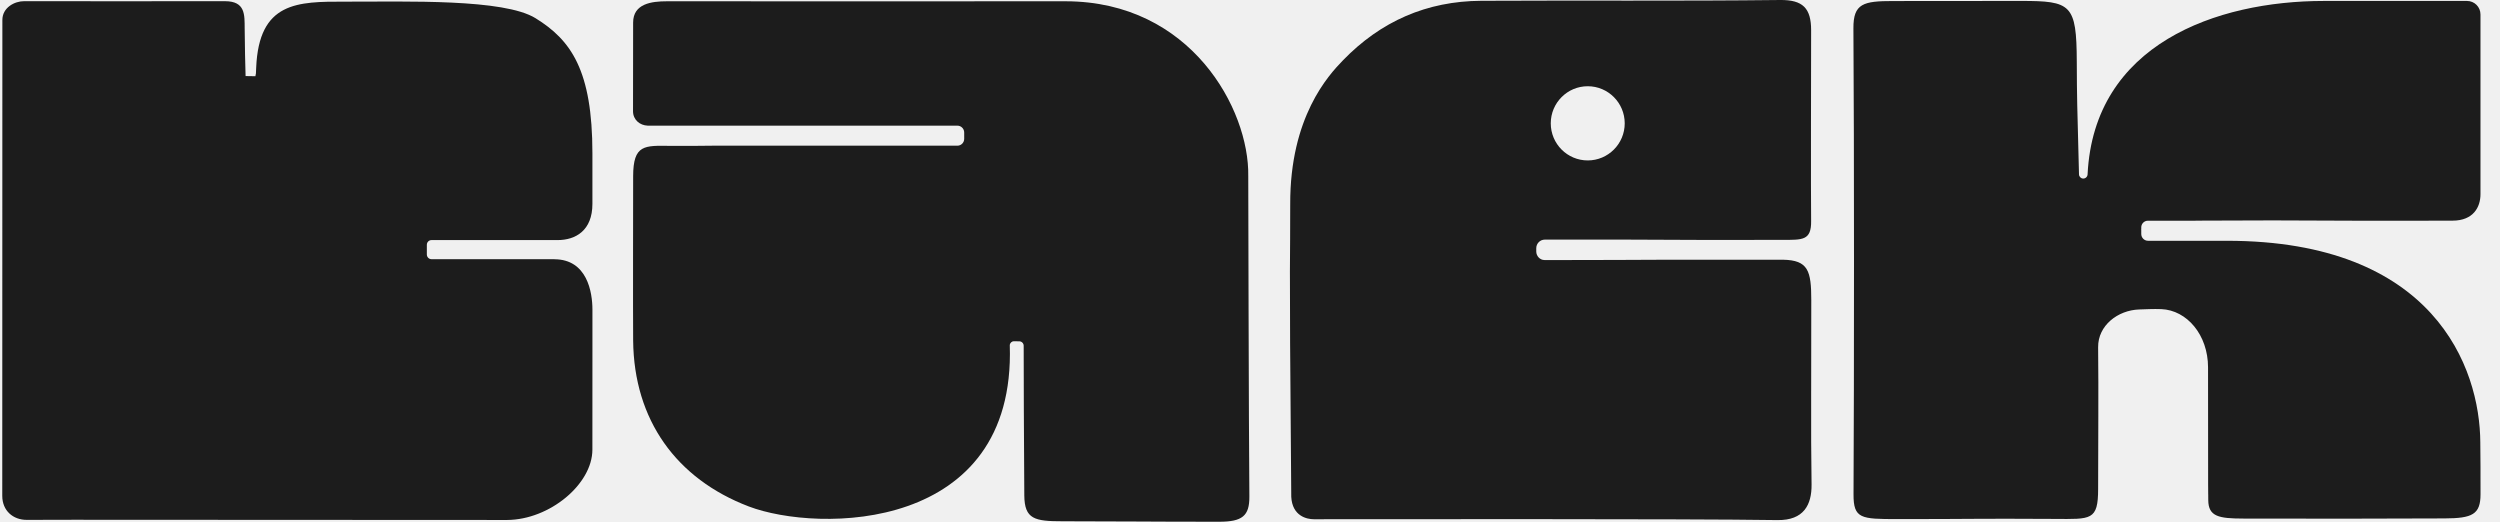
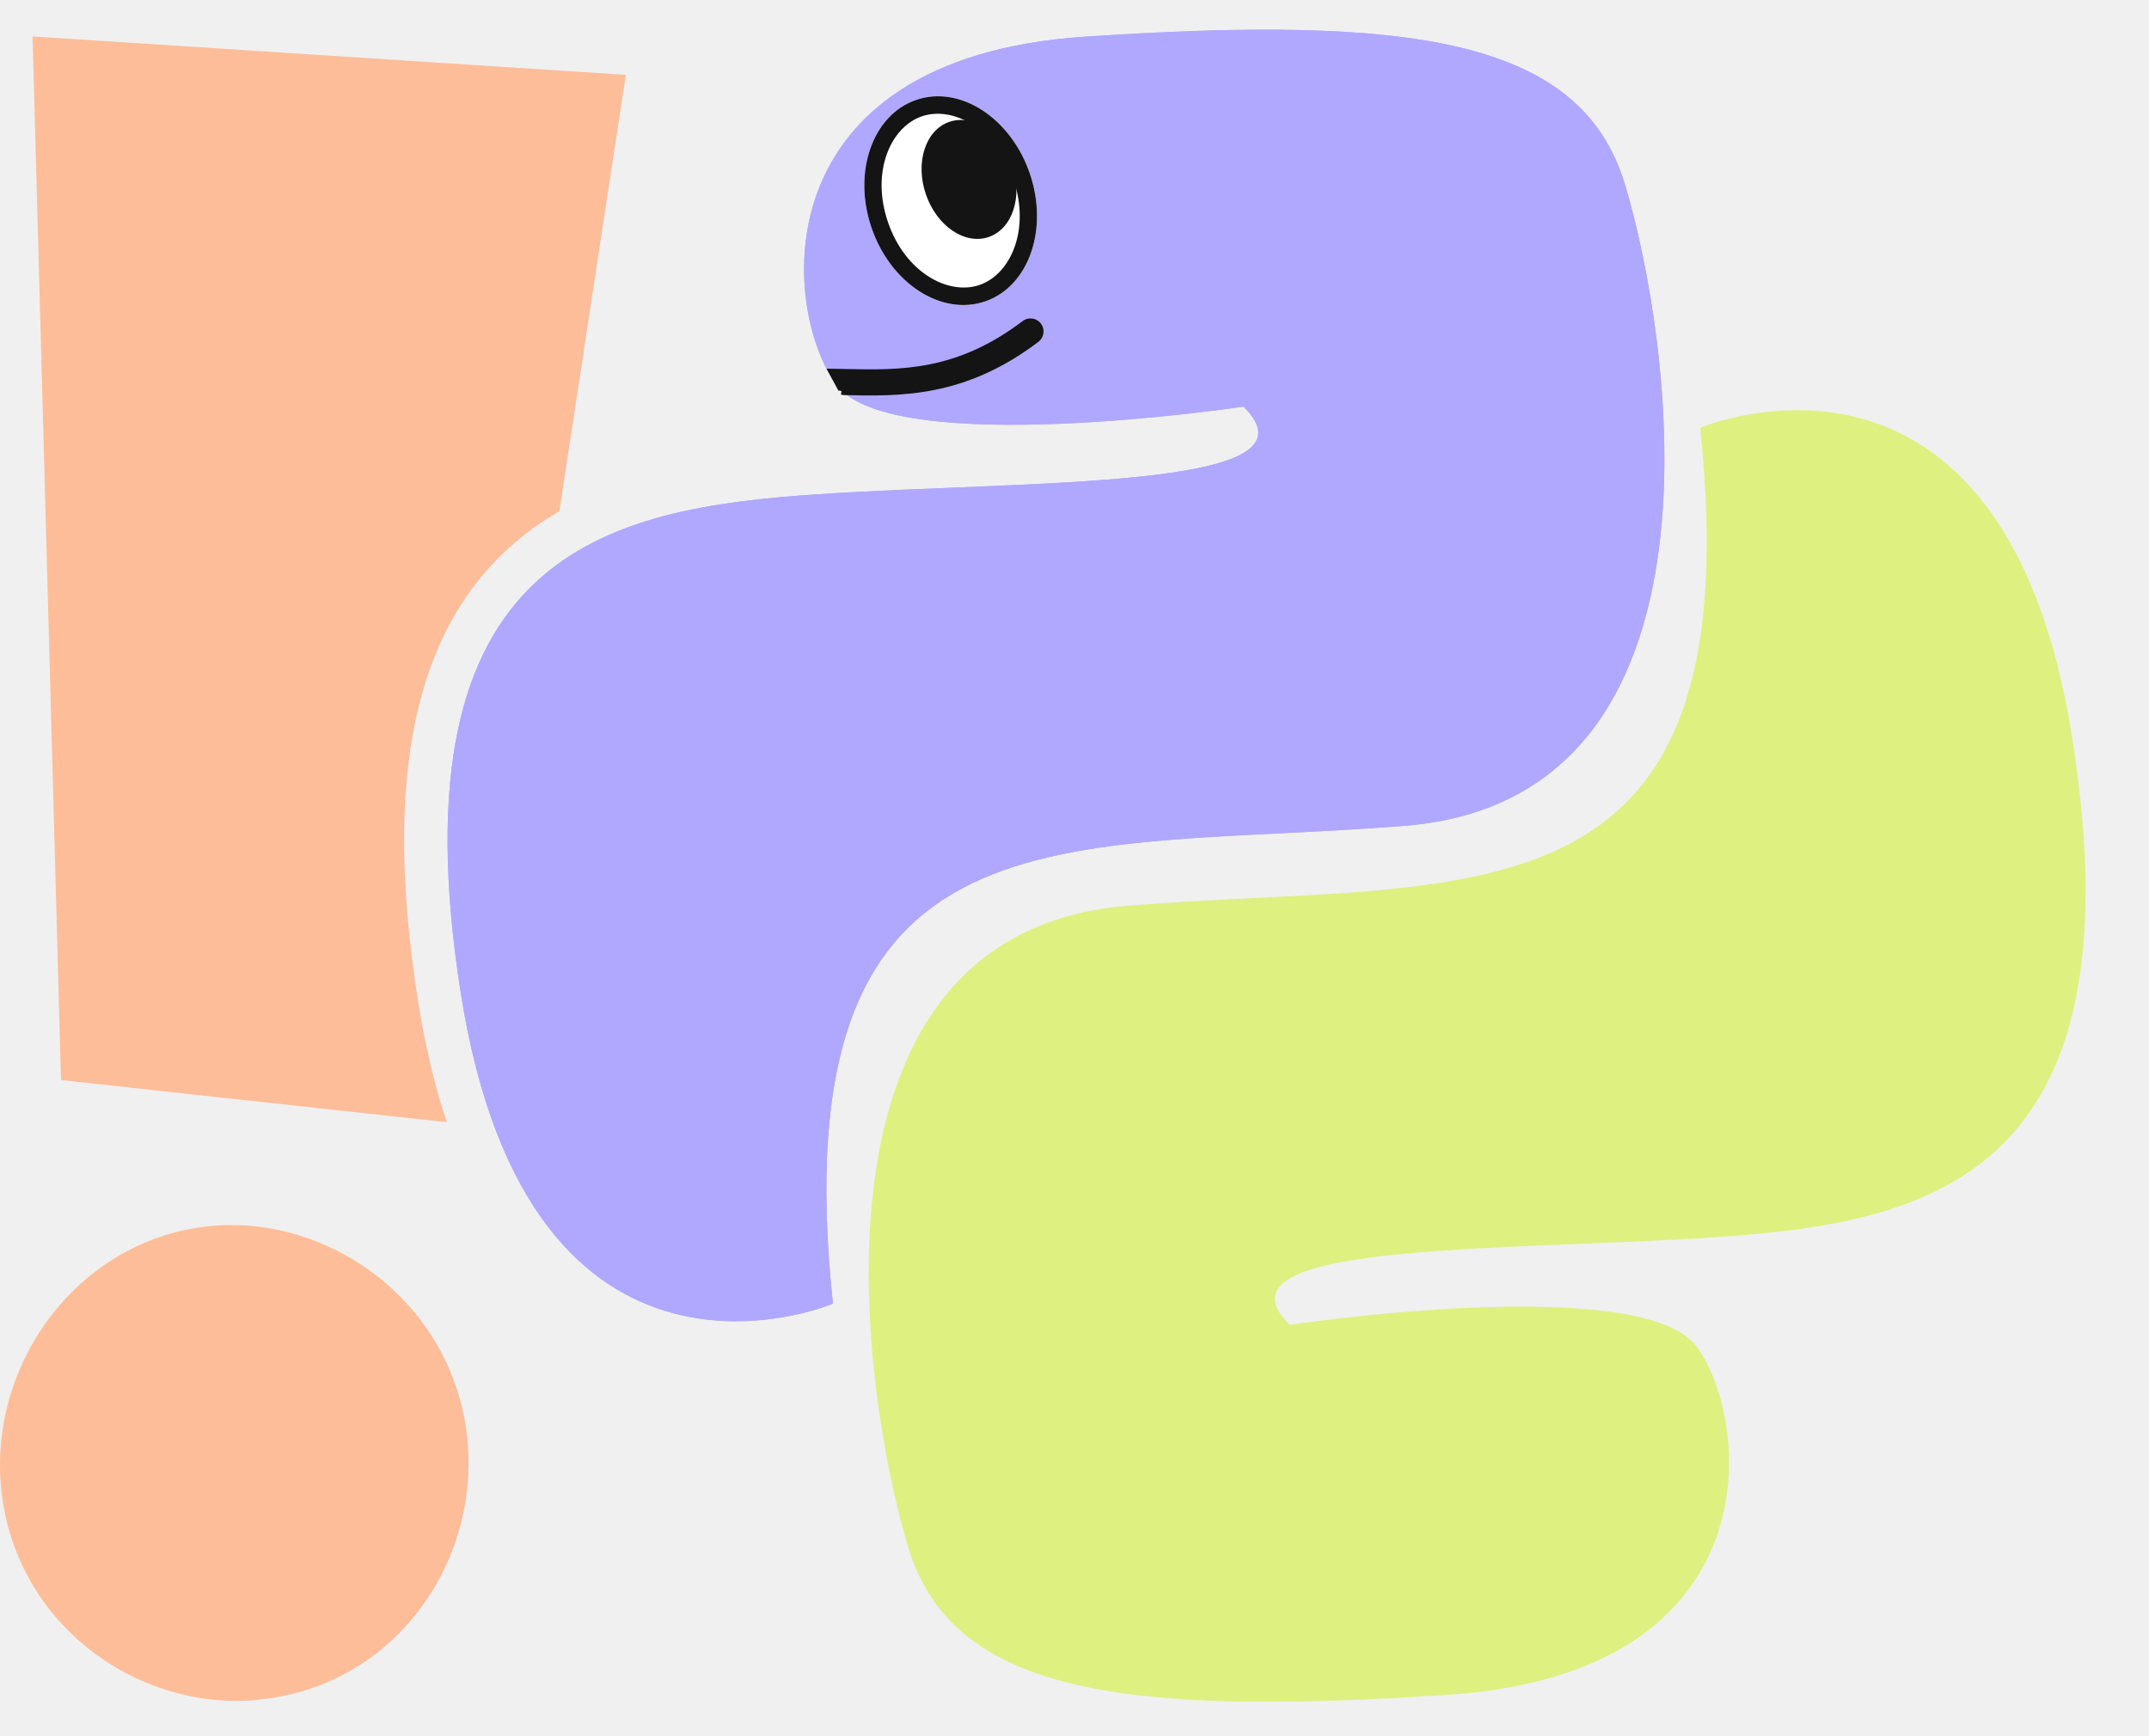
- <svg xmlns="http://www.w3.org/2000/svg" width="115" height="24" viewBox="0 0 115 24" fill="none">
-   <g clip-path="url(#clip0_4915_3325)">
-     <path d="M57.42 8.099C57.471 5.021 54.78 0.07 49.03 0.059C48.508 0.058 48.102 0.058 47.812 0.059C45.99 0.065 35.421 0.059 30.676 0.059C29.974 0.059 29.124 0.166 29.124 1.038C29.124 2.618 29.119 3.517 29.119 5.118C29.119 5.509 29.433 5.769 29.798 5.78H44.039C44.212 5.78 44.353 5.921 44.353 6.095V6.387C44.353 6.561 44.212 6.702 44.039 6.702H32.766C32.128 6.711 31.489 6.715 30.846 6.71C29.654 6.697 29.125 6.634 29.125 8.11C29.125 9.154 29.113 14.271 29.125 15.668C29.16 19.314 31.109 22.025 34.444 23.297C37.62 24.507 46.733 24.518 46.45 15.881C46.454 15.778 46.538 15.698 46.639 15.698C46.739 15.698 46.797 15.698 46.89 15.701C47 15.702 47.089 15.794 47.089 15.904C47.099 18.607 47.089 18.733 47.118 22.788C47.127 23.885 47.591 23.978 48.878 23.978C51.672 23.978 52.626 24 56.075 24C57.139 24 57.48 23.74 57.471 22.835C57.442 19.704 57.42 8.099 57.42 8.099Z" fill="#1C1C1C" />
-     <path d="M114.094 20.358C114.08 16.891 111.948 11.076 102.439 11.076C102.43 11.076 102.421 11.076 102.413 11.076H98.81C98.638 11.076 98.498 10.937 98.498 10.763V10.568C98.491 10.568 98.482 10.568 98.476 10.568C98.482 10.564 98.491 10.561 98.498 10.557V10.459C98.498 10.29 98.634 10.153 98.802 10.153H100.913C101.044 10.152 101.178 10.149 101.318 10.149C103.281 10.135 105.614 10.134 108.422 10.153H111.28C111.785 10.152 112.297 10.151 112.817 10.15C113.78 10.15 114.102 9.519 114.102 8.936C114.102 8.796 114.102 8.673 114.102 8.564C114.101 8.517 114.102 2.614 114.102 0.663C114.102 0.321 113.825 0.044 113.485 0.044L106.895 0.044C101.945 0.044 96.32 2.042 96.029 8.021C96.024 8.133 95.93 8.22 95.819 8.213C95.717 8.208 95.637 8.123 95.634 8.021C95.547 4.639 95.539 4.607 95.532 2.822C95.521 0.195 95.273 0.043 92.966 0.043C91.348 0.043 89.385 0.045 87.08 0.048C85.718 0.048 85.248 0.156 85.257 1.309C85.294 6.731 85.291 17.312 85.262 22.736C85.257 23.865 85.606 23.877 87.269 23.878C90.73 23.881 90.731 23.847 94.513 23.87C96.189 23.88 96.514 23.949 96.514 22.49C96.514 20.026 96.538 18.219 96.514 15.972C96.514 15.968 96.514 15.976 96.514 15.972C96.503 14.974 97.419 14.265 98.412 14.235C98.685 14.227 99.055 14.206 99.42 14.22C100.599 14.267 101.568 15.405 101.57 16.895C101.573 19.222 101.574 21.636 101.574 22.287C101.574 22.563 101.579 22.613 101.577 22.727C101.58 22.83 101.577 22.566 101.58 23.009C101.587 23.76 102.063 23.852 103.183 23.854C107.739 23.862 108.13 23.862 112.445 23.847C113.729 23.843 114.104 23.663 114.104 22.736C114.104 20.358 114.104 22.509 114.094 20.358Z" fill="#1C1C1C" />
-     <path d="M25.503 11.923H19.851C19.731 11.923 19.635 11.827 19.635 11.706V11.26C19.635 11.141 19.731 11.044 19.849 11.044H20.139H20.548C20.563 11.044 20.644 11.044 20.659 11.044H25.649C26.489 11.044 27.251 10.595 27.251 9.38V7.053C27.251 3.226 26.264 1.843 24.634 0.837C23.174 -0.064 18.734 0.08 15.865 0.076C13.686 0.072 11.908 0.076 11.784 3.117C11.754 3.844 11.779 3.109 11.751 3.506L11.297 3.499C11.276 2.519 11.266 2.609 11.255 1.314C11.25 0.68 11.293 0.055 10.349 0.055C7.826 0.055 3.03 0.062 1.101 0.055C0.678 0.054 0.109 0.344 0.109 0.918C0.109 5.164 0.104 18.528 0.104 22.808C0.104 23.496 0.605 23.917 1.233 23.914C1.791 23.913 2.361 23.91 3.38 23.909L23.306 23.919C23.178 23.919 23.019 23.92 23.323 23.919C23.476 23.919 23.415 23.919 23.326 23.919C25.286 23.907 27.248 22.269 27.25 20.686C27.25 19.135 27.252 17.052 27.252 15.758C27.252 15.754 27.252 15.748 27.252 15.744V14.242C27.252 13.435 27.007 11.929 25.503 11.926V11.923Z" fill="#1C1C1C" />
-     <path d="M83.314 17.96C83.314 17.269 83.319 14.47 83.319 13.809C83.319 12.454 83.178 11.969 82.02 11.947H76.691C75.16 11.954 73.628 11.962 72.097 11.962C72.046 11.962 71.696 11.962 71.046 11.962C70.838 11.962 70.668 11.778 70.668 11.57V11.418C70.668 11.199 70.845 11.022 71.062 11.022H74.762C76.986 11.037 79.394 11.041 81.985 11.035C82.911 11.032 83.326 11.073 83.312 10.16C83.294 9.011 83.312 2.549 83.312 1.393C83.312 0.377 82.933 -0.011 81.883 -1.52431e-05C77.301 0.054 72.718 0.012 68.134 0.037C65.637 0.051 63.517 0.973 61.764 2.788C61.114 3.461 59.337 5.374 59.35 9.392C59.359 12.421 59.288 10.117 59.398 22.856C59.445 23.742 60.116 23.885 60.434 23.885C62.844 23.885 77.526 23.859 81.762 23.924C82.978 23.942 83.342 23.215 83.332 22.288C83.306 19.922 83.317 20.942 83.313 17.959L83.314 17.96ZM73.036 3.967C73.975 3.967 74.737 4.731 74.737 5.674C74.737 6.616 73.975 7.38 73.036 7.38C72.097 7.38 71.335 6.616 71.335 5.674C71.335 4.731 72.097 3.967 73.036 3.967ZM59.448 23.019C59.448 23.037 59.448 23.07 59.448 23.019V23.019Z" fill="#1C1C1C" />
-   </g>
-   <defs>
-     <clipPath id="clip0_4915_3325">
-       <rect width="114" height="24" fill="white" transform="translate(0.103516)" />
-     </clipPath>
-   </defs>
+ <svg xmlns="http://www.w3.org/2000/svg" width="182" height="147" viewBox="0 0 182 147" fill="none">
+   <path d="M105.31 34.444C105.31 34.444 75.422 38.946 70.804 32.556C66.186 26.166 64.353 4.939 91.903 3.105C119.453 1.27 133.84 3.243 137.594 15.551C141.348 27.859 147.769 67.617 118.995 69.951C90.221 72.286 65.984 67.202 70.539 110.433C70.539 110.433 44.852 121.352 39.015 84.067C33.178 46.782 51.379 43.058 69.328 41.863C87.277 40.668 112.489 41.501 105.31 34.444Z" fill="#B0A8FE" />
+   <path d="M105.31 34.444C105.31 34.444 75.422 38.946 70.804 32.556C66.186 26.166 64.353 4.939 91.903 3.105C119.453 1.27 133.84 3.243 137.594 15.551C141.348 27.859 147.769 67.617 118.995 69.951C90.221 72.286 65.984 67.202 70.539 110.433C70.539 110.433 44.852 121.352 39.015 84.067C33.178 46.782 51.379 43.058 69.328 41.863C87.277 40.668 112.489 41.501 105.31 34.444Z" fill="#B0A8FE" />
+   <path d="M109.219 112.225C109.219 112.225 139.107 107.724 143.725 114.114C148.343 120.504 150.176 141.73 122.626 143.565C95.076 145.399 80.69 143.427 76.935 131.119C73.181 118.811 66.76 79.053 95.535 76.718C124.309 74.384 148.546 79.468 143.99 36.237C143.99 36.237 169.678 25.317 175.514 62.602C181.351 99.888 163.151 103.611 145.202 104.806C127.253 106.001 102.041 105.168 109.219 112.225Z" fill="#DEF080" />
+   <path d="M73.806 19.282C75.412 23.997 79.717 26.797 83.421 25.535C87.125 24.273 88.826 19.427 87.22 14.712C85.615 9.996 81.31 7.196 77.606 8.458C73.901 9.72 72.2 14.566 73.806 19.282Z" fill="white" />
+   <path fill-rule="evenodd" clip-rule="evenodd" d="M82.946 24.142C80.306 25.041 76.656 23.085 75.199 18.807C73.742 14.529 75.44 10.751 78.08 9.851C80.72 8.952 84.37 10.908 85.827 15.186C87.284 19.465 85.587 23.243 82.946 24.142ZM83.421 25.535C79.717 26.797 75.412 23.997 73.806 19.282C72.2 14.566 73.901 9.72 77.606 8.458C81.31 7.196 85.615 9.996 87.22 14.712C88.826 19.427 87.125 24.273 83.421 25.535Z" fill="#141414" />
+   <path d="M78.408 16.446C79.326 19.141 81.708 20.767 83.728 20.079C85.749 19.391 86.643 16.648 85.725 13.953C84.808 11.259 82.426 9.632 80.405 10.32C78.385 11.009 77.491 13.751 78.408 16.446Z" fill="#141414" />
+   <path fill-rule="evenodd" clip-rule="evenodd" d="M88.154 27.41C88.523 27.895 88.428 28.588 87.942 28.956C81.696 33.697 76.215 33.575 71.511 33.469C70.836 33.454 71.643 33.084 71 33.084L70 31.231C70.689 31.231 70.912 31.245 71.602 31.259C76.27 31.355 81.003 31.451 86.608 27.198C87.093 26.829 87.786 26.924 88.154 27.41Z" fill="#141414" />
+   <path fill-rule="evenodd" clip-rule="evenodd" d="M46.621 48.249L46.621 48.249C41.289 52.449 37.821 59.512 37.906 71.598C37.821 59.512 41.289 52.449 46.621 48.249ZM39.015 84.067C39.015 84.067 39.015 84.067 39.015 84.067C39.015 84.067 39.015 84.067 39.015 84.067C39.015 84.067 39.015 84.067 39.015 84.067ZM53 6.339L47.371 43.319C45.717 44.269 44.155 45.402 42.722 46.759C35.34 53.748 32.392 65.553 35.38 84.636C35.992 88.548 36.822 92.008 37.836 95.063L5.165 91.492L2.758 3.084L53 6.339ZM21.675 144.013C11.477 144.9 1.081 137.423 0.075 125.842C-0.852 115.168 6.881 104.83 17.986 103.843C28.185 102.955 38.6 110.61 39.606 122.192C40.513 132.51 33.333 142.987 21.675 143.993V144.013Z" fill="#FEBD99" />
</svg>
